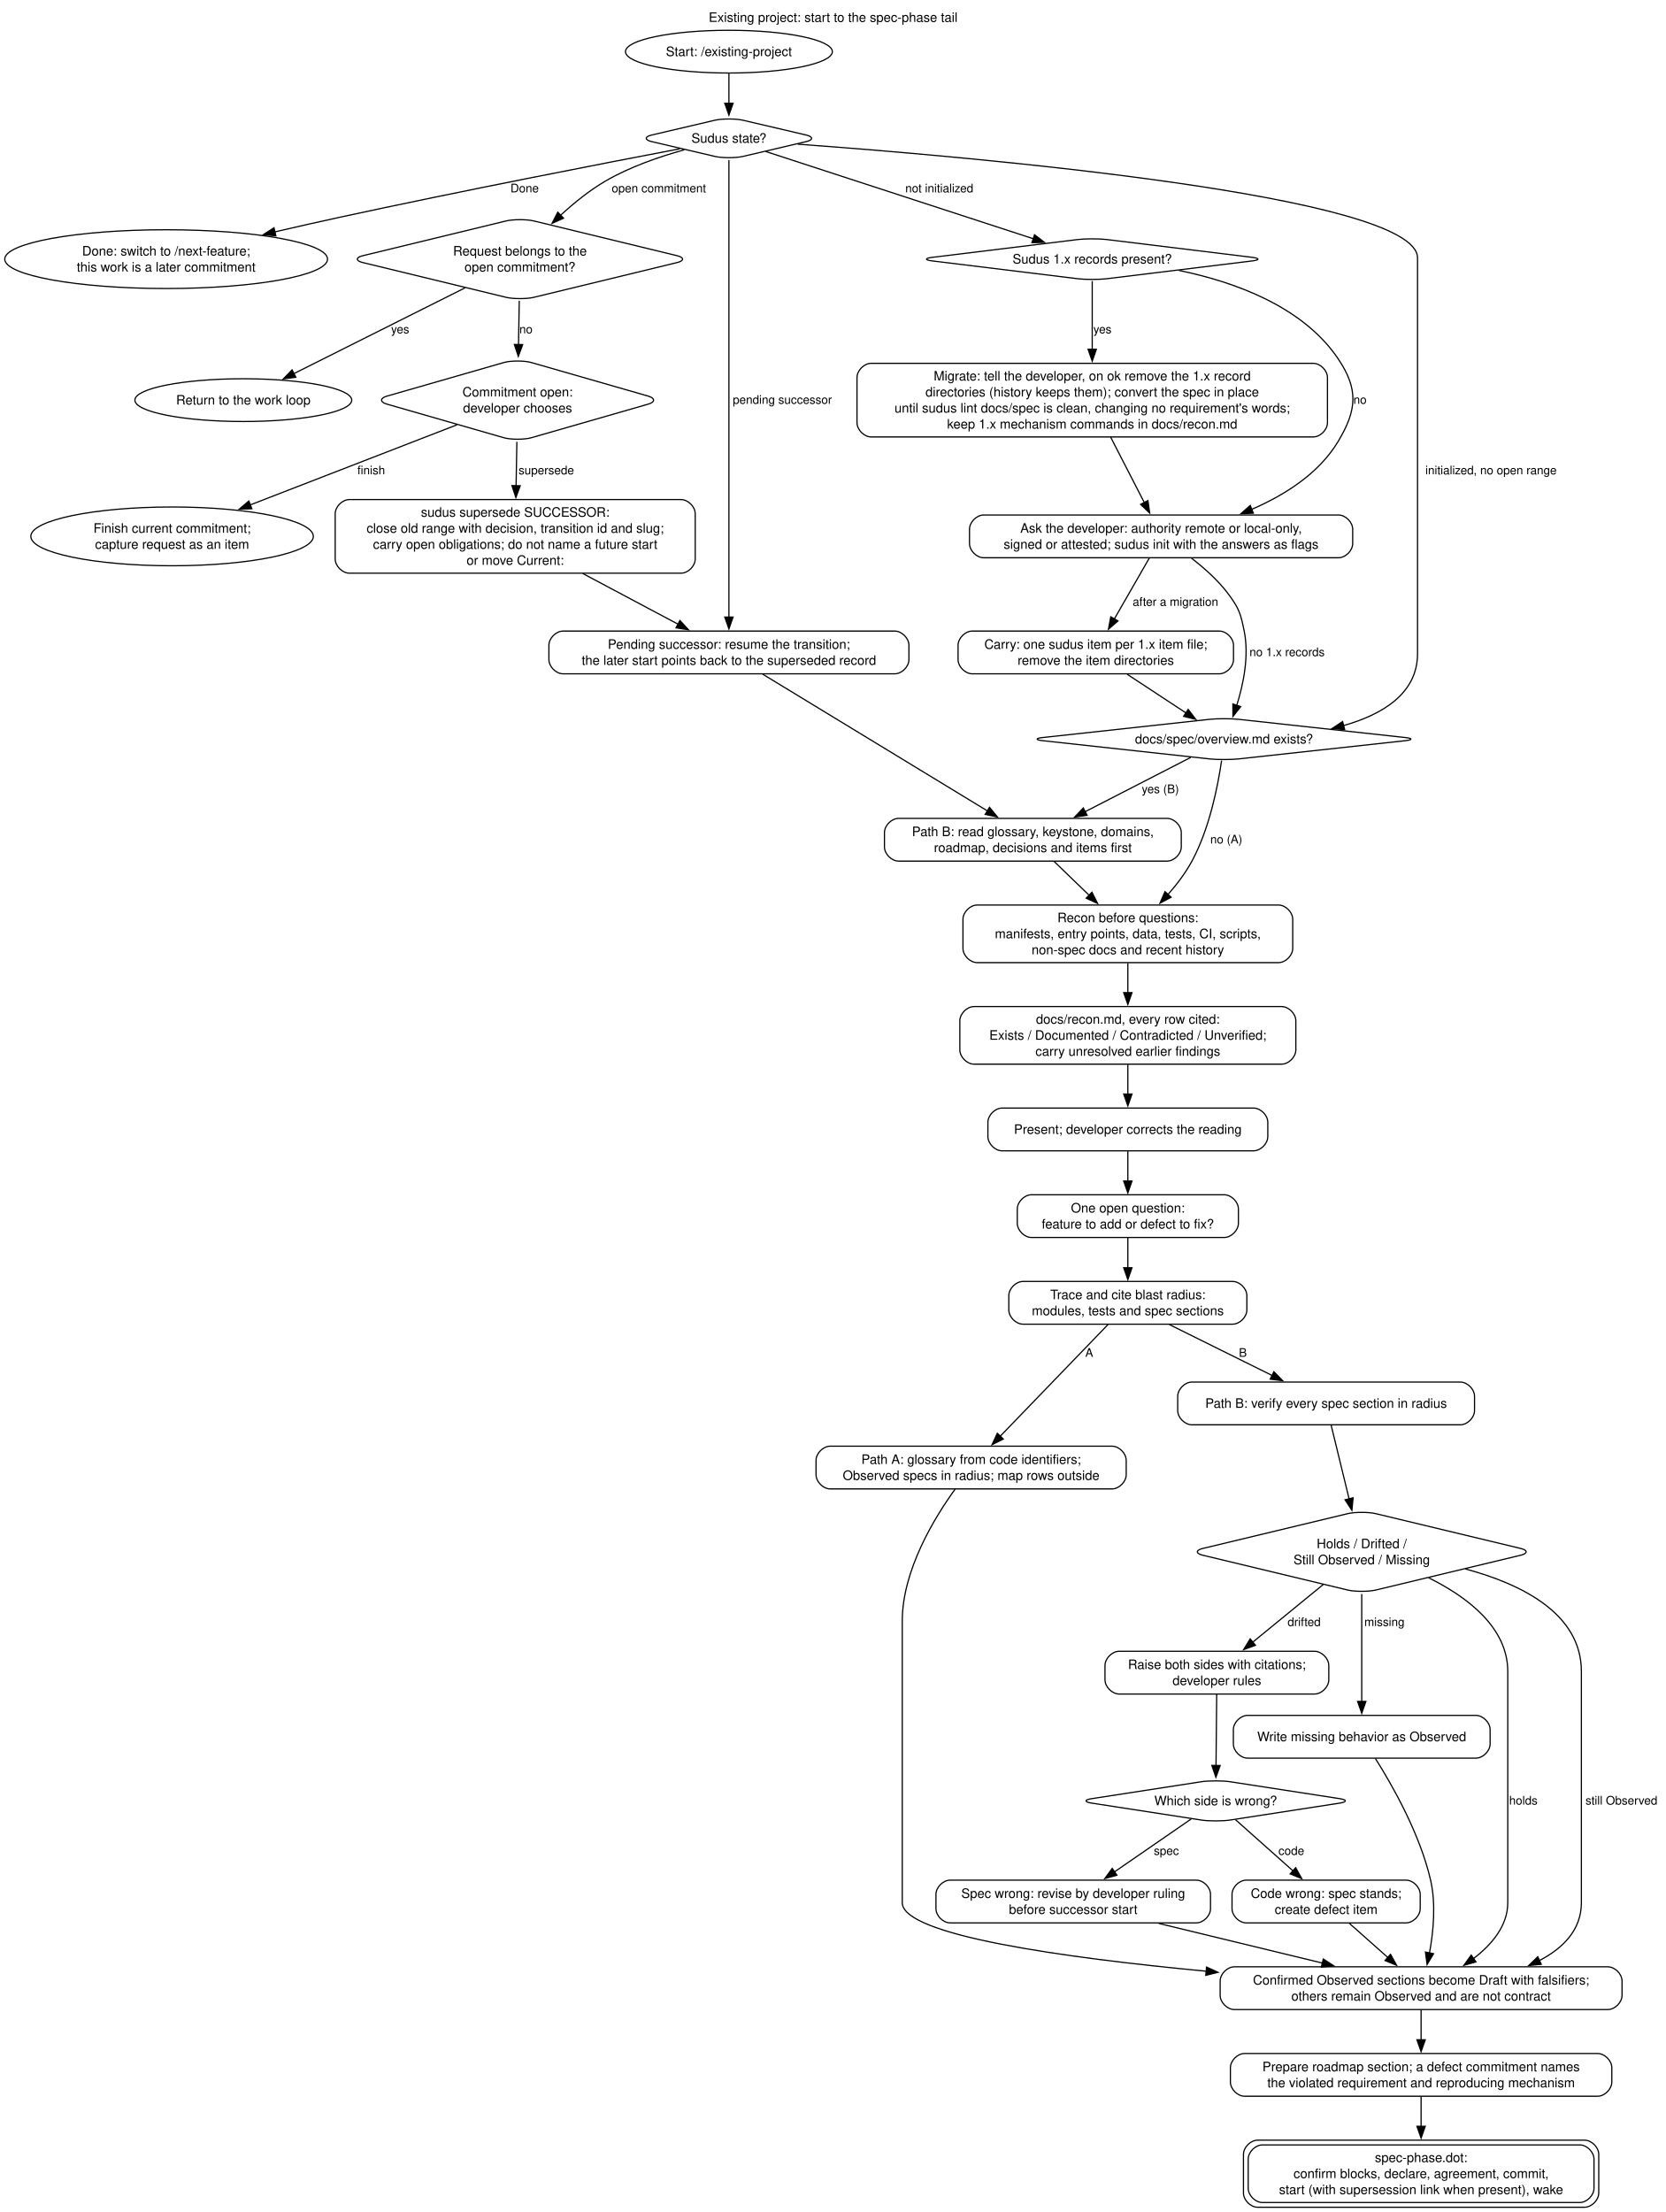
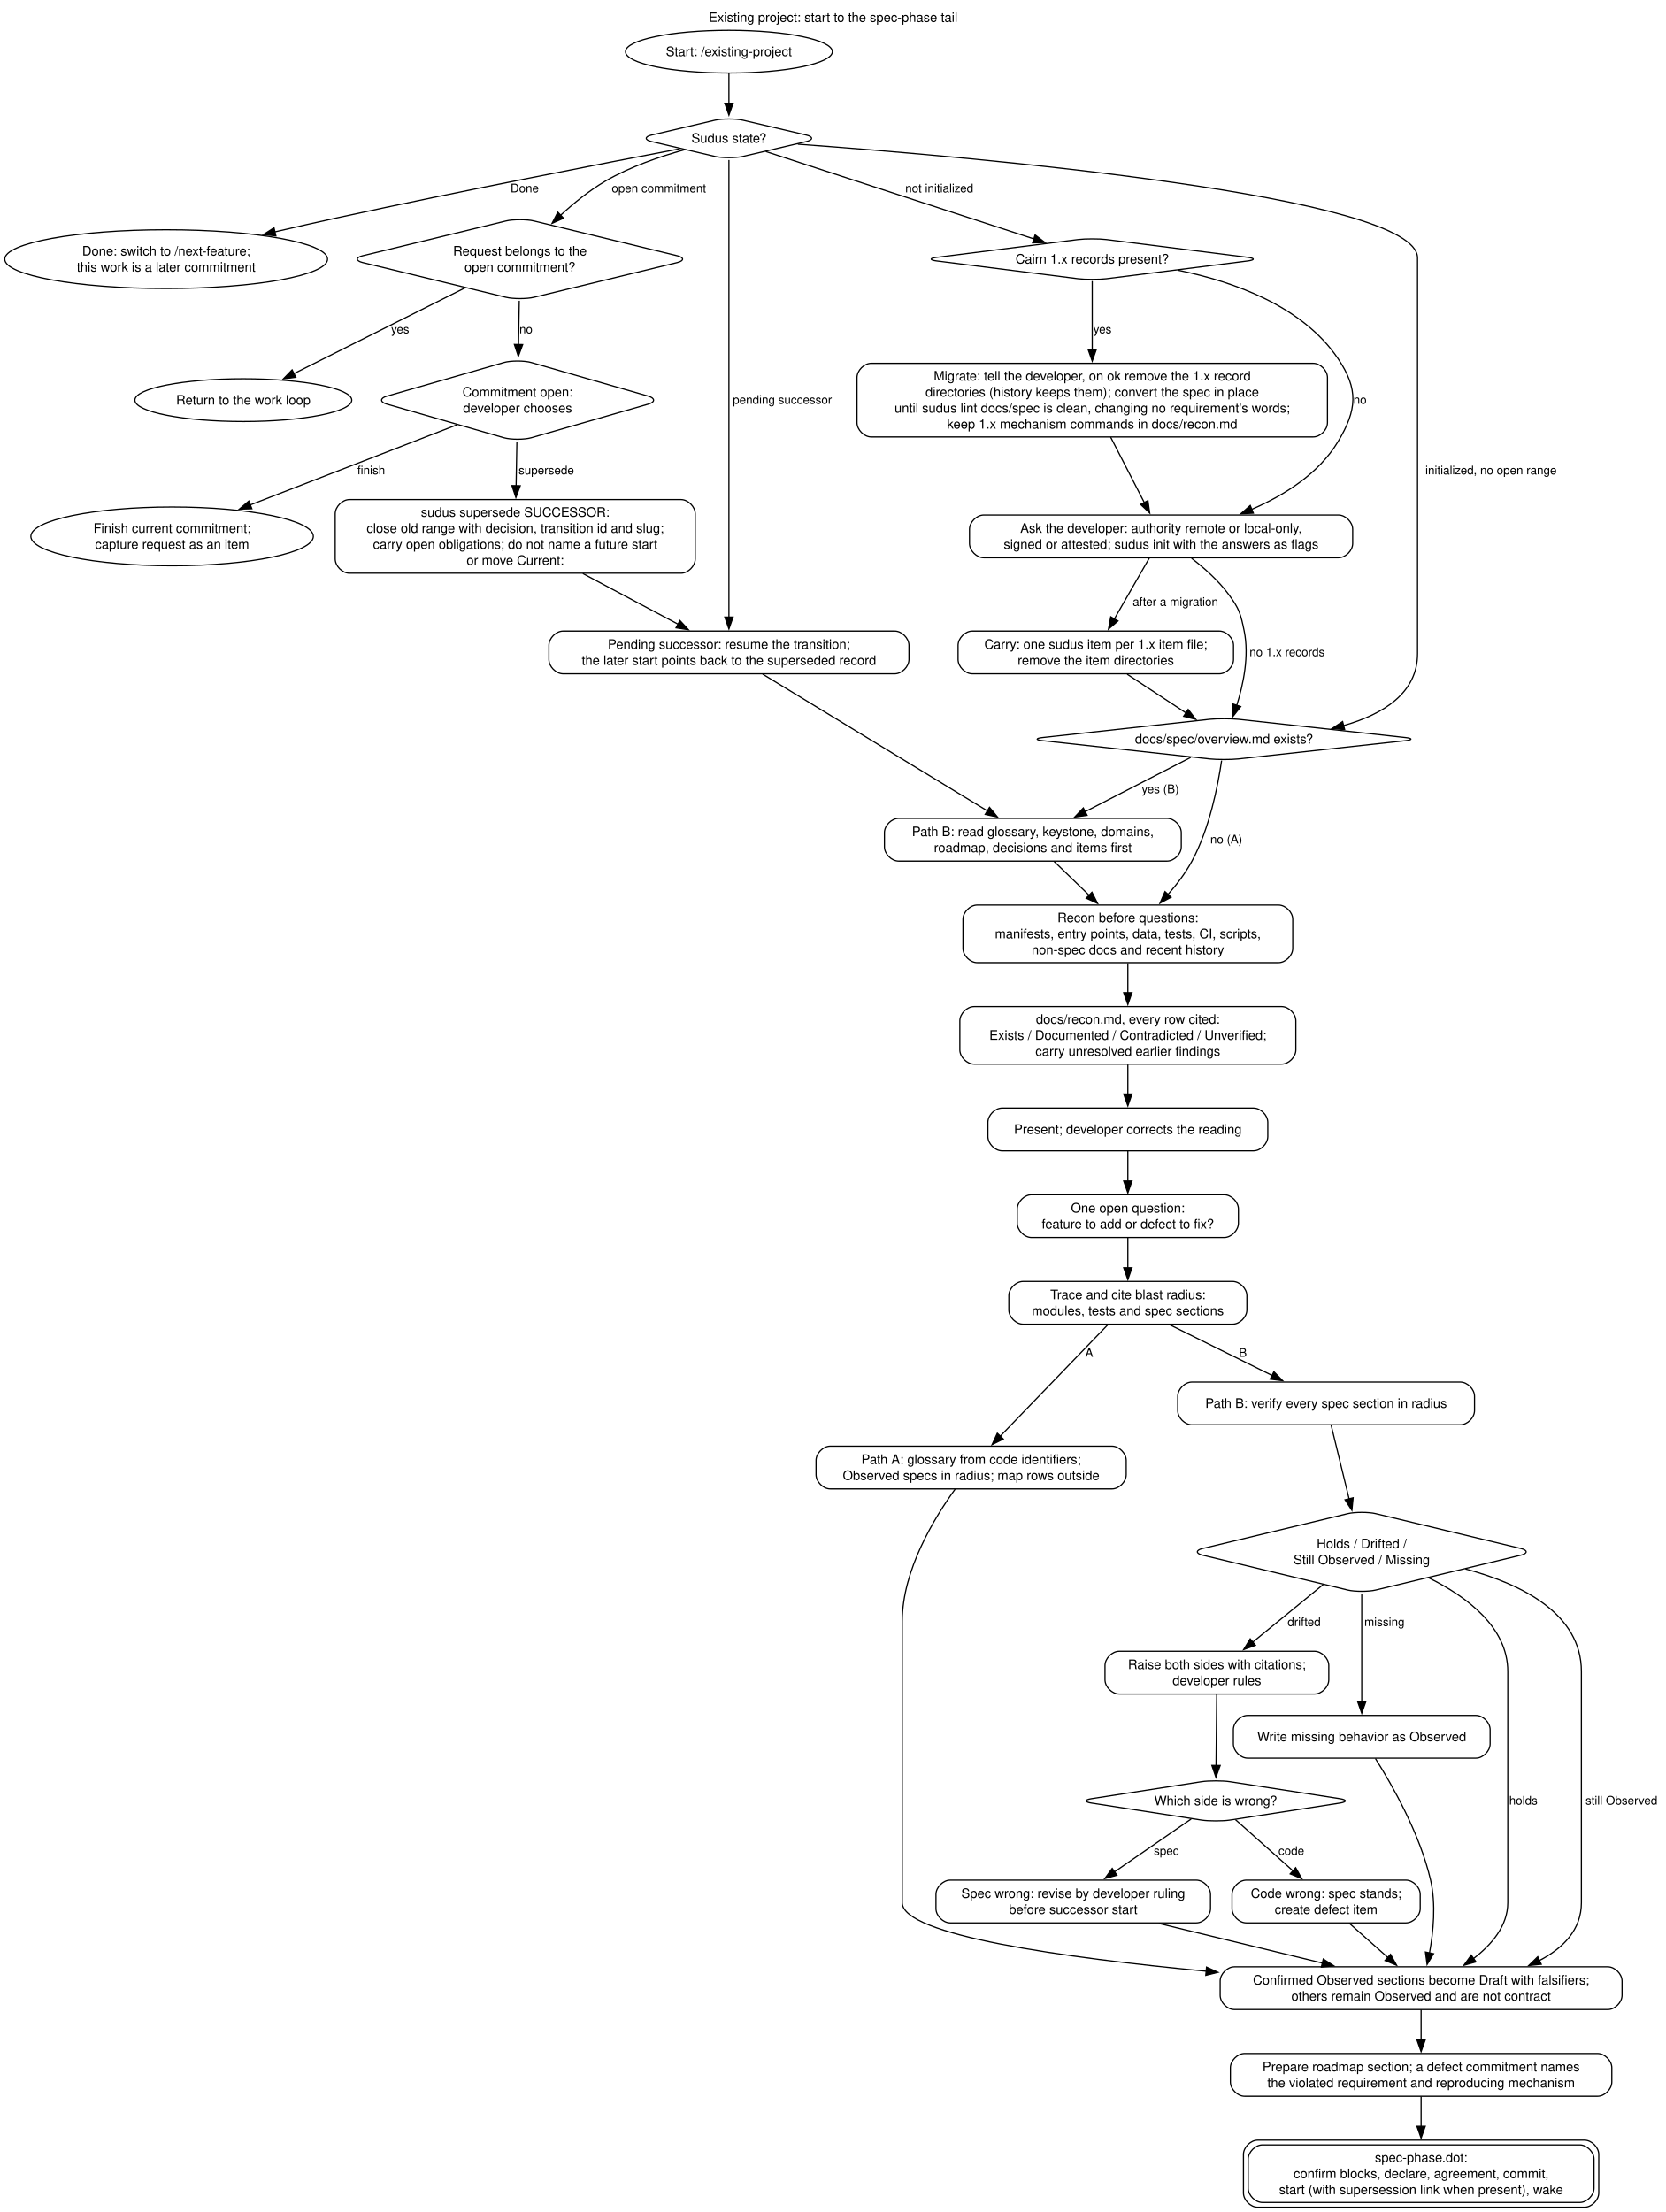
<svg xmlns="http://www.w3.org/2000/svg" width="1403pt" height="1863pt" viewBox="0.00 0.00 1403.00 1863.00">
  <g id="graph0" class="graph" transform="scale(1 1) rotate(0) translate(4 1859)">
    <polygon fill="white" stroke="none" points="-4,4 -4,-1859 1399.44,-1859 1399.44,4 -4,4" />
    <text xml:space="preserve" text-anchor="middle" x="697.72" y="-1840.55" font-family="Helvetica,sans-Serif" font-size="11.00">Existing project: start to the spec-phase tail</text>
    <g id="node1" class="node">
      <ellipse fill="none" stroke="black" cx="609.94" cy="-1815.5" rx="87.12" ry="18" />
      <text xml:space="preserve" text-anchor="middle" x="609.94" y="-1811.8" font-family="Helvetica,sans-Serif" font-size="11.00">Start: /existing-project</text>
    </g>
    <g id="node2" class="node">
      <path fill="none" stroke="black" d="M598.26,-1757.77C598.26,-1757.77 544.71,-1745.23 544.71,-1745.23 538.86,-1743.87 538.86,-1741.13 544.71,-1739.77 544.71,-1739.77 598.26,-1727.23 598.26,-1727.23 604.1,-1725.87 615.78,-1725.87 621.63,-1727.23 621.63,-1727.23 675.18,-1739.77 675.18,-1739.77 681.02,-1741.13 681.02,-1743.87 675.18,-1745.23 675.18,-1745.23 621.63,-1757.77 621.63,-1757.77 615.78,-1759.13 604.1,-1759.13 598.26,-1757.77" />
      <text xml:space="preserve" text-anchor="middle" x="609.94" y="-1738.8" font-family="Helvetica,sans-Serif" font-size="11.00">Sudus state?</text>
    </g>
    <g id="edge1" class="edge">
      <path fill="none" stroke="black" d="M609.94,-1797.31C609.94,-1789.73 609.94,-1780.6 609.94,-1772.04" />
      <polygon fill="black" stroke="black" points="613.44,-1772.04 609.94,-1762.04 606.44,-1772.04 613.44,-1772.04" />
    </g>
    <g id="node3" class="node">
      <ellipse fill="none" stroke="black" cx="135.94" cy="-1640.75" rx="135.94" ry="24.75" />
      <text xml:space="preserve" text-anchor="middle" x="135.94" y="-1643.8" font-family="Helvetica,sans-Serif" font-size="11.00">Done: switch to /next-feature;</text>
      <text xml:space="preserve" text-anchor="middle" x="135.94" y="-1630.3" font-family="Helvetica,sans-Serif" font-size="11.00">this work is a later commitment</text>
    </g>
    <g id="edge2" class="edge">
      <path fill="none" stroke="black" d="M568.56,-1733.69C506.11,-1721.79 384.11,-1698.15 280.94,-1675.75 263.66,-1672 245.25,-1667.82 227.57,-1663.72" />
      <polygon fill="black" stroke="black" points="228.37,-1660.31 217.84,-1661.45 226.78,-1667.13 228.37,-1660.31" />
      <text xml:space="preserve" text-anchor="middle" x="437.88" y="-1697" font-family="Helvetica,sans-Serif" font-size="10.00">Done</text>
    </g>
    <g id="node4" class="node">
      <path fill="none" stroke="black" d="M422.28,-1672.92C422.28,-1672.92 301.35,-1643.58 301.35,-1643.58 295.52,-1642.16 295.52,-1639.34 301.35,-1637.92 301.35,-1637.92 422.28,-1608.58 422.28,-1608.58 428.11,-1607.16 439.77,-1607.16 445.6,-1608.58 445.6,-1608.58 566.53,-1637.92 566.53,-1637.92 572.36,-1639.34 572.36,-1642.16 566.53,-1643.58 566.53,-1643.58 445.6,-1672.92 445.6,-1672.92 439.77,-1674.34 428.11,-1674.34 422.28,-1672.92" />
      <text xml:space="preserve" text-anchor="middle" x="433.94" y="-1643.8" font-family="Helvetica,sans-Serif" font-size="11.00">Request belongs to the</text>
      <text xml:space="preserve" text-anchor="middle" x="433.94" y="-1630.3" font-family="Helvetica,sans-Serif" font-size="11.00">open commitment?</text>
    </g>
    <g id="edge3" class="edge">
      <path fill="none" stroke="black" d="M572.27,-1732.82C551.78,-1727.13 526.51,-1718.51 505.94,-1706.5 492.52,-1698.66 479.41,-1688.04 468.12,-1677.67" />
      <polygon fill="black" stroke="black" points="470.64,-1675.23 460.98,-1670.88 465.82,-1680.31 470.64,-1675.23" />
      <text xml:space="preserve" text-anchor="middle" x="550.94" y="-1697" font-family="Helvetica,sans-Serif" font-size="10.00">open commitment</text>
    </g>
    <g id="node9" class="node">
      <path fill="none" stroke="black" d="M749.57,-1327.5C749.57,-1327.5 470.32,-1327.5 470.32,-1327.5 464.32,-1327.5 458.32,-1321.5 458.32,-1315.5 458.32,-1315.5 458.32,-1303.5 458.32,-1303.5 458.32,-1297.5 464.32,-1291.5 470.32,-1291.5 470.32,-1291.5 749.57,-1291.5 749.57,-1291.5 755.57,-1291.5 761.57,-1297.5 761.57,-1303.5 761.57,-1303.5 761.57,-1315.5 761.57,-1315.5 761.57,-1321.5 755.57,-1327.5 749.57,-1327.5" />
      <text xml:space="preserve" text-anchor="middle" x="609.94" y="-1312.55" font-family="Helvetica,sans-Serif" font-size="11.00">Pending successor: resume the transition;</text>
      <text xml:space="preserve" text-anchor="middle" x="609.94" y="-1299.05" font-family="Helvetica,sans-Serif" font-size="11.00">the later start points back to the superseded record</text>
    </g>
    <g id="edge4" class="edge">
      <path fill="none" stroke="black" d="M609.94,-1724.2C609.94,-1704.31 609.94,-1670.67 609.94,-1641.75 609.94,-1641.75 609.94,-1641.75 609.94,-1406.25 609.94,-1383.75 609.94,-1358.28 609.94,-1339.26" />
      <polygon fill="black" stroke="black" points="613.44,-1339.31 609.94,-1329.31 606.44,-1339.31 613.44,-1339.31" />
      <text xml:space="preserve" text-anchor="middle" x="654.94" y="-1518.88" font-family="Helvetica,sans-Serif" font-size="10.00">pending successor</text>
    </g>
    <g id="node10" class="node">
-       <path fill="none" stroke="black" d="M904.03,-1657.29C904.03,-1657.29 780.85,-1642.21 780.85,-1642.21 774.89,-1641.48 774.89,-1640.02 780.85,-1639.29 780.85,-1639.29 904.03,-1624.21 904.03,-1624.21 909.99,-1623.48 921.9,-1623.48 927.85,-1624.21 927.85,-1624.21 1051.04,-1639.29 1051.04,-1639.29 1056.99,-1640.02 1056.99,-1641.48 1051.04,-1642.21 1051.04,-1642.21 927.85,-1657.29 927.85,-1657.29 921.9,-1658.02 909.99,-1658.02 904.03,-1657.29" />
-       <text xml:space="preserve" text-anchor="middle" x="915.94" y="-1637.05" font-family="Helvetica,sans-Serif" font-size="11.00">Sudus 1.x records present?</text>
+       <path fill="none" stroke="black" d="M904.04,-1657.25C904.04,-1657.25 784.81,-1642.25 784.81,-1642.25 778.86,-1641.5 778.86,-1640 784.81,-1639.25 784.81,-1639.25 904.04,-1624.25 904.04,-1624.25 909.99,-1623.5 921.89,-1623.5 927.85,-1624.25 927.85,-1624.25 1047.07,-1639.25 1047.07,-1639.25 1053.03,-1640 1053.03,-1641.5 1047.07,-1642.25 1047.07,-1642.25 927.85,-1657.25 927.85,-1657.25 921.89,-1658 909.99,-1658 904.04,-1657.25" />
+       <text xml:space="preserve" text-anchor="middle" x="915.94" y="-1637.05" font-family="Helvetica,sans-Serif" font-size="11.00">Cairn 1.x records present?</text>
    </g>
    <g id="edge5" class="edge">
-       <path fill="none" stroke="black" d="M640.97,-1731.39C694.11,-1714.06 802.97,-1678.58 866.62,-1657.83" />
-       <polygon fill="black" stroke="black" points="867.33,-1661.28 875.75,-1654.85 865.16,-1654.62 867.33,-1661.28" />
+       <path fill="none" stroke="black" d="M640.97,-1731.39C694.25,-1714.02 803.56,-1678.38 867.14,-1657.66" />
+       <polygon fill="black" stroke="black" points="867.83,-1661.12 876.25,-1654.69 865.66,-1654.46 867.83,-1661.12" />
      <text xml:space="preserve" text-anchor="middle" x="787.14" y="-1697" font-family="Helvetica,sans-Serif" font-size="10.00">not initialized</text>
    </g>
    <g id="node14" class="node">
      <path fill="none" stroke="black" d="M1015.01,-1253.2C1015.01,-1253.2 874.01,-1237.8 874.01,-1237.8 868.05,-1237.15 868.05,-1235.85 874.01,-1235.2 874.01,-1235.2 1015.01,-1219.8 1015.01,-1219.8 1020.98,-1219.15 1032.91,-1219.15 1038.87,-1219.8 1038.87,-1219.8 1179.87,-1235.2 1179.87,-1235.2 1185.84,-1235.85 1185.84,-1237.15 1179.87,-1237.8 1179.87,-1237.8 1038.87,-1253.2 1038.87,-1253.2 1032.91,-1253.85 1020.98,-1253.85 1015.01,-1253.2" />
      <text xml:space="preserve" text-anchor="middle" x="1026.94" y="-1232.8" font-family="Helvetica,sans-Serif" font-size="11.00">docs/spec/overview.md exists?</text>
    </g>
    <g id="edge11" class="edge">
      <path fill="none" stroke="black" d="M667.94,-1737.57C814.83,-1726.86 1189.94,-1694.34 1189.94,-1641.75 1189.94,-1641.75 1189.94,-1641.75 1189.94,-1308.5 1189.94,-1275.22 1161.02,-1257.37 1127.55,-1247.87" />
      <polygon fill="black" stroke="black" points="1128.57,-1244.52 1118.01,-1245.44 1126.84,-1251.3 1128.57,-1244.52" />
      <text xml:space="preserve" text-anchor="middle" x="1251.82" y="-1459.5" font-family="Helvetica,sans-Serif" font-size="10.00">initialized, no open range</text>
    </g>
    <g id="node5" class="node">
      <ellipse fill="none" stroke="black" cx="200.94" cy="-1522" rx="91.33" ry="18" />
      <text xml:space="preserve" text-anchor="middle" x="200.94" y="-1518.3" font-family="Helvetica,sans-Serif" font-size="11.00">Return to the work loop</text>
    </g>
    <g id="edge12" class="edge">
      <path fill="none" stroke="black" d="M387.63,-1616.54C345.63,-1595.5 284.23,-1564.73 243.46,-1544.3" />
      <polygon fill="black" stroke="black" points="245.17,-1541.25 234.66,-1539.89 242.03,-1547.5 245.17,-1541.25" />
      <text xml:space="preserve" text-anchor="middle" x="333.05" y="-1578.25" font-family="Helvetica,sans-Serif" font-size="10.00">yes</text>
    </g>
    <g id="node6" class="node">
      <path fill="none" stroke="black" d="M420.41,-1553.68C420.41,-1553.68 321.72,-1525.32 321.72,-1525.32 315.96,-1523.66 315.96,-1520.34 321.72,-1518.68 321.72,-1518.68 420.41,-1490.32 420.41,-1490.32 426.17,-1488.66 437.71,-1488.66 443.47,-1490.32 443.47,-1490.32 542.16,-1518.68 542.16,-1518.68 547.92,-1520.34 547.92,-1523.66 542.16,-1525.32 542.16,-1525.32 443.47,-1553.68 443.47,-1553.68 437.71,-1555.34 426.17,-1555.34 420.41,-1553.68" />
      <text xml:space="preserve" text-anchor="middle" x="431.94" y="-1525.05" font-family="Helvetica,sans-Serif" font-size="11.00">Commitment open:</text>
      <text xml:space="preserve" text-anchor="middle" x="431.94" y="-1511.55" font-family="Helvetica,sans-Serif" font-size="11.00">developer chooses</text>
    </g>
    <g id="edge13" class="edge">
      <path fill="none" stroke="black" d="M433.36,-1605.67C433.16,-1594.14 432.94,-1581.07 432.73,-1568.79" />
      <polygon fill="black" stroke="black" points="436.23,-1568.78 432.56,-1558.84 429.23,-1568.9 436.23,-1568.78" />
      <text xml:space="preserve" text-anchor="middle" x="439" y="-1578.25" font-family="Helvetica,sans-Serif" font-size="10.00">no</text>
    </g>
    <g id="node7" class="node">
      <ellipse fill="none" stroke="black" cx="140.94" cy="-1407.25" rx="118.97" ry="24.75" />
      <text xml:space="preserve" text-anchor="middle" x="140.94" y="-1410.3" font-family="Helvetica,sans-Serif" font-size="11.00">Finish current commitment;</text>
      <text xml:space="preserve" text-anchor="middle" x="140.94" y="-1396.8" font-family="Helvetica,sans-Serif" font-size="11.00">capture request as an item</text>
    </g>
    <g id="edge14" class="edge">
      <path fill="none" stroke="black" d="M380.92,-1501.23C332.5,-1482.47 259.49,-1454.18 206.72,-1433.74" />
      <polygon fill="black" stroke="black" points="208.12,-1430.52 197.53,-1430.18 205.59,-1437.05 208.12,-1430.52" />
      <text xml:space="preserve" text-anchor="middle" x="308.67" y="-1459.5" font-family="Helvetica,sans-Serif" font-size="10.00">finish</text>
    </g>
    <g id="node8" class="node">
      <path fill="none" stroke="black" d="M569.57,-1438.25C569.57,-1438.25 290.32,-1438.25 290.32,-1438.25 284.32,-1438.25 278.32,-1432.25 278.32,-1426.25 278.32,-1426.25 278.32,-1388.25 278.32,-1388.25 278.32,-1382.25 284.32,-1376.25 290.32,-1376.25 290.32,-1376.25 569.57,-1376.25 569.57,-1376.25 575.57,-1376.25 581.57,-1382.25 581.57,-1388.25 581.57,-1388.25 581.57,-1426.25 581.57,-1426.25 581.57,-1432.25 575.57,-1438.25 569.57,-1438.25" />
      <text xml:space="preserve" text-anchor="middle" x="429.94" y="-1423.8" font-family="Helvetica,sans-Serif" font-size="11.00">sudus supersede SUCCESSOR:</text>
      <text xml:space="preserve" text-anchor="middle" x="429.94" y="-1410.3" font-family="Helvetica,sans-Serif" font-size="11.00">close old range with decision, transition id and slug;</text>
      <text xml:space="preserve" text-anchor="middle" x="429.94" y="-1396.8" font-family="Helvetica,sans-Serif" font-size="11.00">carry open obligations; do not name a future start</text>
      <text xml:space="preserve" text-anchor="middle" x="429.94" y="-1383.3" font-family="Helvetica,sans-Serif" font-size="11.00">or move Current:</text>
    </g>
    <g id="edge15" class="edge">
      <path fill="none" stroke="black" d="M431.34,-1486.87C431.13,-1475.18 430.89,-1461.97 430.68,-1449.76" />
      <polygon fill="black" stroke="black" points="434.18,-1449.89 430.5,-1439.96 427.18,-1450.02 434.18,-1449.89" />
      <text xml:space="preserve" text-anchor="middle" x="456.13" y="-1459.5" font-family="Helvetica,sans-Serif" font-size="10.00">supersede</text>
    </g>
    <g id="edge16" class="edge">
      <path fill="none" stroke="black" d="M486.89,-1375.95C512.94,-1362.1 543.27,-1345.96 567.31,-1333.18" />
      <polygon fill="black" stroke="black" points="568.67,-1336.42 575.85,-1328.63 565.38,-1330.24 568.67,-1336.42" />
    </g>
    <g id="node15" class="node">
      <path fill="none" stroke="black" d="M978.94,-1169.75C978.94,-1169.75 752.94,-1169.75 752.94,-1169.75 746.94,-1169.75 740.94,-1163.75 740.94,-1157.75 740.94,-1157.75 740.94,-1145.75 740.94,-1145.75 740.94,-1139.75 746.94,-1133.75 752.94,-1133.75 752.94,-1133.75 978.94,-1133.75 978.94,-1133.75 984.94,-1133.75 990.94,-1139.75 990.94,-1145.75 990.94,-1145.75 990.94,-1157.75 990.94,-1157.75 990.94,-1163.75 984.94,-1169.75 978.94,-1169.75" />
      <text xml:space="preserve" text-anchor="middle" x="865.94" y="-1154.8" font-family="Helvetica,sans-Serif" font-size="11.00">Path B: read glossary, keystone, domains,</text>
      <text xml:space="preserve" text-anchor="middle" x="865.94" y="-1141.3" font-family="Helvetica,sans-Serif" font-size="11.00">roadmap, decisions and items first</text>
    </g>
    <g id="edge17" class="edge">
      <path fill="none" stroke="black" d="M638.32,-1291.24C684.45,-1263.17 775.77,-1207.61 827.62,-1176.06" />
      <polygon fill="black" stroke="black" points="829.42,-1179.06 836.15,-1170.88 825.78,-1173.08 829.42,-1179.06" />
    </g>
    <g id="node11" class="node">
      <path fill="none" stroke="black" d="M1102.07,-1553C1102.07,-1553 729.82,-1553 729.82,-1553 723.82,-1553 717.82,-1547 717.82,-1541 717.82,-1541 717.82,-1503 717.82,-1503 717.82,-1497 723.82,-1491 729.82,-1491 729.82,-1491 1102.07,-1491 1102.07,-1491 1108.07,-1491 1114.07,-1497 1114.07,-1503 1114.07,-1503 1114.07,-1541 1114.07,-1541 1114.07,-1547 1108.07,-1553 1102.07,-1553" />
      <text xml:space="preserve" text-anchor="middle" x="915.94" y="-1538.55" font-family="Helvetica,sans-Serif" font-size="11.00">Migrate: tell the developer, on ok remove the 1.x record</text>
      <text xml:space="preserve" text-anchor="middle" x="915.94" y="-1525.05" font-family="Helvetica,sans-Serif" font-size="11.00">directories (history keeps them); convert the spec in place</text>
      <text xml:space="preserve" text-anchor="middle" x="915.94" y="-1511.55" font-family="Helvetica,sans-Serif" font-size="11.00">until sudus lint docs/spec is clean, changing no requirement's words;</text>
      <text xml:space="preserve" text-anchor="middle" x="915.94" y="-1498.05" font-family="Helvetica,sans-Serif" font-size="11.00">keep 1.x mechanism commands in docs/recon.md</text>
    </g>
    <g id="edge6" class="edge">
      <path fill="none" stroke="black" d="M915.94,-1622.27C915.94,-1607.06 915.94,-1584.41 915.94,-1564.59" />
      <polygon fill="black" stroke="black" points="919.44,-1564.83 915.94,-1554.83 912.44,-1564.83 919.44,-1564.83" />
      <text xml:space="preserve" text-anchor="middle" x="924.57" y="-1578.25" font-family="Helvetica,sans-Serif" font-size="10.00">yes</text>
    </g>
    <g id="node12" class="node">
      <path fill="none" stroke="black" d="M1123.32,-1425.25C1123.32,-1425.25 824.57,-1425.25 824.57,-1425.25 818.57,-1425.25 812.57,-1419.25 812.57,-1413.25 812.57,-1413.25 812.57,-1401.25 812.57,-1401.25 812.57,-1395.25 818.57,-1389.25 824.57,-1389.25 824.57,-1389.25 1123.32,-1389.25 1123.32,-1389.25 1129.32,-1389.25 1135.32,-1395.25 1135.32,-1401.25 1135.32,-1401.25 1135.32,-1413.25 1135.32,-1413.25 1135.32,-1419.25 1129.32,-1425.25 1123.32,-1425.25" />
      <text xml:space="preserve" text-anchor="middle" x="973.94" y="-1410.3" font-family="Helvetica,sans-Serif" font-size="11.00">Ask the developer: authority remote or local-only,</text>
      <text xml:space="preserve" text-anchor="middle" x="973.94" y="-1396.8" font-family="Helvetica,sans-Serif" font-size="11.00">signed or attested; sudus init with the answers as flags</text>
    </g>
    <g id="edge7" class="edge">
-       <path fill="none" stroke="black" d="M989.01,-1631.24C1035.81,-1621.59 1093.16,-1600.98 1122.94,-1557 1140.39,-1531.24 1139,-1513.65 1122.94,-1487 1106.81,-1460.22 1078.18,-1442.08 1050.31,-1430.03" />
+       <path fill="none" stroke="black" d="M988.25,-1631.4C1035.18,-1621.81 1092.99,-1601.22 1122.94,-1557 1140.39,-1531.24 1139,-1513.65 1122.94,-1487 1106.81,-1460.22 1078.18,-1442.08 1050.31,-1430.03" />
      <polygon fill="black" stroke="black" points="1051.67,-1426.8 1041.09,-1426.27 1049.03,-1433.29 1051.67,-1426.8" />
      <text xml:space="preserve" text-anchor="middle" x="1141.51" y="-1518.88" font-family="Helvetica,sans-Serif" font-size="10.00">no</text>
    </g>
    <g id="edge8" class="edge">
      <path fill="none" stroke="black" d="M931.48,-1490.79C940.29,-1473.66 951.23,-1452.4 959.8,-1435.75" />
      <polygon fill="black" stroke="black" points="962.88,-1437.4 964.35,-1426.9 956.66,-1434.2 962.88,-1437.4" />
    </g>
    <g id="node13" class="node">
      <path fill="none" stroke="black" d="M1022.94,-1327.5C1022.94,-1327.5 814.94,-1327.5 814.94,-1327.5 808.94,-1327.5 802.94,-1321.5 802.94,-1315.5 802.94,-1315.5 802.94,-1303.5 802.94,-1303.5 802.94,-1297.5 808.94,-1291.5 814.94,-1291.5 814.94,-1291.5 1022.94,-1291.5 1022.94,-1291.5 1028.94,-1291.5 1034.94,-1297.5 1034.94,-1303.5 1034.94,-1303.5 1034.94,-1315.5 1034.94,-1315.5 1034.94,-1321.5 1028.94,-1327.5 1022.94,-1327.5" />
      <text xml:space="preserve" text-anchor="middle" x="918.94" y="-1312.55" font-family="Helvetica,sans-Serif" font-size="11.00">Carry: one sudus item per 1.x item file;</text>
      <text xml:space="preserve" text-anchor="middle" x="918.94" y="-1299.05" font-family="Helvetica,sans-Serif" font-size="11.00">remove the item directories</text>
    </g>
    <g id="edge9" class="edge">
      <path fill="none" stroke="black" d="M964.11,-1389.13C955.87,-1374.79 943.96,-1354.06 934.44,-1337.48" />
      <polygon fill="black" stroke="black" points="937.64,-1336.03 929.63,-1329.11 931.57,-1339.52 937.64,-1336.03" />
      <text xml:space="preserve" text-anchor="middle" x="986.04" y="-1348.75" font-family="Helvetica,sans-Serif" font-size="10.00">after a migration</text>
    </g>
    <g id="edge18" class="edge">
      <path fill="none" stroke="black" d="M999.59,-1388.84C1010.36,-1380.56 1022.34,-1369.91 1030.94,-1358.25 1039.75,-1346.31 1040.99,-1342.04 1043.94,-1327.5 1048.19,-1306.53 1043.28,-1282.75 1037.66,-1264.9" />
      <polygon fill="black" stroke="black" points="1041.01,-1263.87 1034.45,-1255.55 1034.39,-1266.14 1041.01,-1263.87" />
      <text xml:space="preserve" text-anchor="middle" x="1080.05" y="-1306.38" font-family="Helvetica,sans-Serif" font-size="10.00">no 1.x records</text>
    </g>
    <g id="edge10" class="edge">
      <path fill="none" stroke="black" d="M945.36,-1291.13C960.36,-1281.27 979.24,-1268.86 995.05,-1258.46" />
      <polygon fill="black" stroke="black" points="996.75,-1261.54 1003.18,-1253.12 992.9,-1255.69 996.75,-1261.54" />
    </g>
    <g id="edge19" class="edge">
      <path fill="none" stroke="black" d="M998.9,-1221.09C974.34,-1208.47 938.26,-1189.92 909.88,-1175.33" />
      <polygon fill="black" stroke="black" points="911.64,-1172.3 901.15,-1170.85 908.44,-1178.53 911.64,-1172.3" />
      <text xml:space="preserve" text-anchor="middle" x="973.33" y="-1191" font-family="Helvetica,sans-Serif" font-size="10.00">yes (B)</text>
    </g>
    <g id="node16" class="node">
      <path fill="none" stroke="black" d="M1072.82,-1096.75C1072.82,-1096.75 819.07,-1096.75 819.07,-1096.75 813.07,-1096.75 807.07,-1090.75 807.07,-1084.75 807.07,-1084.75 807.07,-1060.25 807.07,-1060.25 807.07,-1054.25 813.07,-1048.25 819.07,-1048.25 819.07,-1048.25 1072.82,-1048.25 1072.82,-1048.25 1078.82,-1048.25 1084.82,-1054.25 1084.82,-1060.25 1084.82,-1060.25 1084.82,-1084.75 1084.82,-1084.75 1084.82,-1090.75 1078.82,-1096.75 1072.82,-1096.75" />
      <text xml:space="preserve" text-anchor="middle" x="945.94" y="-1082.3" font-family="Helvetica,sans-Serif" font-size="11.00">Recon before questions:</text>
      <text xml:space="preserve" text-anchor="middle" x="945.94" y="-1068.8" font-family="Helvetica,sans-Serif" font-size="11.00">manifests, entry points, data, tests, CI, scripts,</text>
      <text xml:space="preserve" text-anchor="middle" x="945.94" y="-1055.3" font-family="Helvetica,sans-Serif" font-size="11.00">non-spec docs and recent history</text>
    </g>
    <g id="edge20" class="edge">
      <path fill="none" stroke="black" d="M1024.9,-1218.39C1021.85,-1197.41 1014.79,-1161.25 999.94,-1133.75 994.54,-1123.74 987.15,-1114.03 979.57,-1105.44" />
      <polygon fill="black" stroke="black" points="982.38,-1103.32 973.02,-1098.35 977.24,-1108.07 982.38,-1103.32" />
      <text xml:space="preserve" text-anchor="middle" x="1028.87" y="-1148.62" font-family="Helvetica,sans-Serif" font-size="10.00">no (A)</text>
    </g>
    <g id="edge21" class="edge">
      <path fill="none" stroke="black" d="M883.7,-1133.61C892.49,-1125.12 903.38,-1114.6 913.58,-1104.75" />
      <polygon fill="black" stroke="black" points="915.71,-1107.56 920.47,-1098.09 910.85,-1102.52 915.71,-1107.56" />
    </g>
    <g id="node17" class="node">
      <path fill="none" stroke="black" d="M1075.44,-1011.25C1075.44,-1011.25 816.44,-1011.25 816.44,-1011.25 810.44,-1011.25 804.44,-1005.25 804.44,-999.25 804.44,-999.25 804.44,-974.75 804.44,-974.75 804.44,-968.75 810.44,-962.75 816.44,-962.75 816.44,-962.75 1075.44,-962.75 1075.44,-962.75 1081.44,-962.75 1087.44,-968.75 1087.44,-974.75 1087.44,-974.75 1087.44,-999.25 1087.44,-999.25 1087.44,-1005.25 1081.44,-1011.25 1075.44,-1011.25" />
      <text xml:space="preserve" text-anchor="middle" x="945.94" y="-996.8" font-family="Helvetica,sans-Serif" font-size="11.00">docs/recon.md, every row cited:</text>
      <text xml:space="preserve" text-anchor="middle" x="945.94" y="-983.3" font-family="Helvetica,sans-Serif" font-size="11.00">Exists / Documented / Contradicted / Unverified;</text>
      <text xml:space="preserve" text-anchor="middle" x="945.94" y="-969.8" font-family="Helvetica,sans-Serif" font-size="11.00">carry unresolved earlier findings</text>
    </g>
    <g id="edge22" class="edge">
      <path fill="none" stroke="black" d="M945.94,-1047.8C945.94,-1040.06 945.94,-1031.3 945.94,-1022.92" />
      <polygon fill="black" stroke="black" points="949.44,-1022.99 945.94,-1012.99 942.44,-1022.99 949.44,-1022.99" />
    </g>
    <g id="node18" class="node">
      <path fill="none" stroke="black" d="M1051.82,-925.75C1051.82,-925.75 840.07,-925.75 840.07,-925.75 834.07,-925.75 828.07,-919.75 828.07,-913.75 828.07,-913.75 828.07,-901.75 828.07,-901.75 828.07,-895.75 834.07,-889.75 840.07,-889.75 840.07,-889.75 1051.82,-889.75 1051.82,-889.75 1057.82,-889.75 1063.82,-895.75 1063.82,-901.75 1063.82,-901.75 1063.82,-913.75 1063.82,-913.75 1063.82,-919.75 1057.82,-925.75 1051.82,-925.75" />
      <text xml:space="preserve" text-anchor="middle" x="945.94" y="-904.05" font-family="Helvetica,sans-Serif" font-size="11.00">Present; developer corrects the reading</text>
    </g>
    <g id="edge23" class="edge">
      <path fill="none" stroke="black" d="M945.94,-962.4C945.94,-954.53 945.94,-945.68 945.94,-937.46" />
      <polygon fill="black" stroke="black" points="949.44,-937.59 945.94,-927.59 942.44,-937.59 949.44,-937.59" />
    </g>
    <g id="node19" class="node">
      <path fill="none" stroke="black" d="M1027.07,-852.75C1027.07,-852.75 864.82,-852.75 864.82,-852.75 858.82,-852.75 852.82,-846.75 852.82,-840.75 852.82,-840.75 852.82,-828.75 852.82,-828.75 852.82,-822.75 858.82,-816.75 864.82,-816.75 864.82,-816.75 1027.07,-816.75 1027.07,-816.75 1033.07,-816.75 1039.07,-822.75 1039.07,-828.75 1039.07,-828.75 1039.07,-840.75 1039.07,-840.75 1039.07,-846.75 1033.07,-852.75 1027.07,-852.75" />
      <text xml:space="preserve" text-anchor="middle" x="945.94" y="-837.8" font-family="Helvetica,sans-Serif" font-size="11.00">One open question:</text>
      <text xml:space="preserve" text-anchor="middle" x="945.94" y="-824.3" font-family="Helvetica,sans-Serif" font-size="11.00">feature to add or defect to fix?</text>
    </g>
    <g id="edge24" class="edge">
      <path fill="none" stroke="black" d="M945.94,-889.56C945.94,-881.98 945.94,-872.85 945.94,-864.29" />
      <polygon fill="black" stroke="black" points="949.44,-864.29 945.94,-854.29 942.44,-864.29 949.44,-864.29" />
    </g>
    <g id="node20" class="node">
      <path fill="none" stroke="black" d="M1034.19,-779.75C1034.19,-779.75 857.69,-779.75 857.69,-779.75 851.69,-779.75 845.69,-773.75 845.69,-767.75 845.69,-767.75 845.69,-755.75 845.69,-755.75 845.69,-749.75 851.69,-743.75 857.69,-743.75 857.69,-743.75 1034.19,-743.75 1034.19,-743.75 1040.19,-743.75 1046.19,-749.75 1046.19,-755.75 1046.19,-755.75 1046.19,-767.75 1046.19,-767.75 1046.19,-773.75 1040.19,-779.75 1034.19,-779.75" />
      <text xml:space="preserve" text-anchor="middle" x="945.94" y="-764.8" font-family="Helvetica,sans-Serif" font-size="11.00">Trace and cite blast radius:</text>
      <text xml:space="preserve" text-anchor="middle" x="945.94" y="-751.3" font-family="Helvetica,sans-Serif" font-size="11.00">modules, tests and spec sections</text>
    </g>
    <g id="edge25" class="edge">
      <path fill="none" stroke="black" d="M945.94,-816.56C945.94,-808.98 945.94,-799.85 945.94,-791.29" />
      <polygon fill="black" stroke="black" points="949.44,-791.29 945.94,-781.29 942.44,-791.29 949.44,-791.29" />
    </g>
    <g id="node21" class="node">
      <path fill="none" stroke="black" d="M932.57,-641C932.57,-641 695.32,-641 695.32,-641 689.32,-641 683.32,-635 683.32,-629 683.32,-629 683.32,-617 683.32,-617 683.32,-611 689.32,-605 695.32,-605 695.32,-605 932.57,-605 932.57,-605 938.57,-605 944.57,-611 944.57,-617 944.57,-617 944.57,-629 944.57,-629 944.57,-635 938.57,-641 932.57,-641" />
      <text xml:space="preserve" text-anchor="middle" x="813.94" y="-626.05" font-family="Helvetica,sans-Serif" font-size="11.00">Path A: glossary from code identifiers;</text>
      <text xml:space="preserve" text-anchor="middle" x="813.94" y="-612.55" font-family="Helvetica,sans-Serif" font-size="11.00">Observed specs in radius; map rows outside</text>
    </g>
    <g id="edge26" class="edge">
      <path fill="none" stroke="black" d="M929.22,-743.43C906.21,-719.59 864.63,-676.52 838.2,-649.13" />
      <polygon fill="black" stroke="black" points="841.04,-647.03 831.57,-642.27 836,-651.89 841.04,-647.03" />
      <text xml:space="preserve" text-anchor="middle" x="913.41" y="-716.25" font-family="Helvetica,sans-Serif" font-size="10.00">A</text>
    </g>
    <g id="node22" class="node">
      <path fill="none" stroke="black" d="M1225.94,-695C1225.94,-695 999.94,-695 999.94,-695 993.94,-695 987.94,-689 987.94,-683 987.94,-683 987.94,-671 987.94,-671 987.94,-665 993.94,-659 999.94,-659 999.94,-659 1225.94,-659 1225.94,-659 1231.94,-659 1237.94,-665 1237.94,-671 1237.94,-671 1237.94,-683 1237.94,-683 1237.94,-689 1231.94,-695 1225.94,-695" />
      <text xml:space="preserve" text-anchor="middle" x="1112.94" y="-673.3" font-family="Helvetica,sans-Serif" font-size="11.00">Path B: verify every spec section in radius</text>
    </g>
    <g id="edge27" class="edge">
      <path fill="none" stroke="black" d="M980.95,-743.4C1006.14,-730.92 1040.34,-713.98 1067.61,-700.46" />
      <polygon fill="black" stroke="black" points="1068.93,-703.71 1076.34,-696.14 1065.82,-697.44 1068.93,-703.71" />
      <text xml:space="preserve" text-anchor="middle" x="1042.81" y="-716.25" font-family="Helvetica,sans-Serif" font-size="10.00">B</text>
    </g>
    <g id="node29" class="node">
      <path fill="none" stroke="black" d="M1350.19,-202.5C1350.19,-202.5 1035.69,-202.5 1035.69,-202.5 1029.69,-202.5 1023.69,-196.5 1023.69,-190.5 1023.69,-190.5 1023.69,-178.5 1023.69,-178.5 1023.69,-172.5 1029.69,-166.5 1035.69,-166.5 1035.69,-166.5 1350.19,-166.5 1350.19,-166.5 1356.19,-166.5 1362.19,-172.5 1362.19,-178.5 1362.19,-178.5 1362.19,-190.5 1362.19,-190.5 1362.19,-196.5 1356.19,-202.5 1350.19,-202.5" />
      <text xml:space="preserve" text-anchor="middle" x="1192.94" y="-187.55" font-family="Helvetica,sans-Serif" font-size="11.00">Confirmed Observed sections become Draft with falsifiers;</text>
      <text xml:space="preserve" text-anchor="middle" x="1192.94" y="-174.05" font-family="Helvetica,sans-Serif" font-size="11.00">others remain Observed and are not contract</text>
    </g>
    <g id="edge39" class="edge">
      <path fill="none" stroke="black" d="M800.49,-604.84C783.36,-581.2 755.94,-536.67 755.94,-493.62 755.94,-493.62 755.94,-493.62 755.94,-256.5 755.94,-229.06 891.9,-210.14 1012.15,-198.78" />
      <polygon fill="black" stroke="black" points="1012.22,-202.28 1021.85,-197.87 1011.57,-195.31 1012.22,-202.28" />
    </g>
    <g id="node23" class="node">
      <path fill="none" stroke="black" d="M1131.27,-584.2C1131.27,-584.2 1008.86,-554.8 1008.86,-554.8 1003.03,-553.4 1003.03,-550.6 1008.86,-549.2 1008.86,-549.2 1131.27,-519.8 1131.27,-519.8 1137.11,-518.4 1148.78,-518.4 1154.61,-519.8 1154.61,-519.8 1277.02,-549.2 1277.02,-549.2 1282.86,-550.6 1282.86,-553.4 1277.02,-554.8 1277.02,-554.8 1154.61,-584.2 1154.61,-584.2 1148.78,-585.6 1137.11,-585.6 1131.27,-584.2" />
      <text xml:space="preserve" text-anchor="middle" x="1142.94" y="-555.05" font-family="Helvetica,sans-Serif" font-size="11.00">Holds / Drifted /</text>
      <text xml:space="preserve" text-anchor="middle" x="1142.94" y="-541.55" font-family="Helvetica,sans-Serif" font-size="11.00">Still Observed / Missing</text>
    </g>
    <g id="edge28" class="edge">
      <path fill="none" stroke="black" d="M1117.18,-658.64C1121.09,-642.58 1127.08,-618.05 1132.29,-596.66" />
      <polygon fill="black" stroke="black" points="1135.68,-597.52 1134.65,-586.98 1128.88,-595.86 1135.68,-597.52" />
    </g>
    <g id="node24" class="node">
      <path fill="none" stroke="black" d="M1103.19,-468.25C1103.19,-468.25 938.69,-468.25 938.69,-468.25 932.69,-468.25 926.69,-462.25 926.69,-456.25 926.69,-456.25 926.69,-444.25 926.69,-444.25 926.69,-438.25 932.69,-432.25 938.69,-432.25 938.69,-432.25 1103.19,-432.25 1103.19,-432.25 1109.19,-432.25 1115.19,-438.25 1115.19,-444.25 1115.19,-444.25 1115.19,-456.25 1115.19,-456.25 1115.19,-462.25 1109.19,-468.25 1103.19,-468.25" />
      <text xml:space="preserve" text-anchor="middle" x="1020.94" y="-453.3" font-family="Helvetica,sans-Serif" font-size="11.00">Raise both sides with citations;</text>
      <text xml:space="preserve" text-anchor="middle" x="1020.94" y="-439.8" font-family="Helvetica,sans-Serif" font-size="11.00">developer rules</text>
    </g>
    <g id="edge30" class="edge">
      <path fill="none" stroke="black" d="M1110.57,-524.53C1092,-509.35 1068.87,-490.43 1050.75,-475.62" />
      <polygon fill="black" stroke="black" points="1053.43,-473.29 1043.47,-469.67 1049,-478.71 1053.43,-473.29" />
      <text xml:space="preserve" text-anchor="middle" x="1094.41" y="-489.5" font-family="Helvetica,sans-Serif" font-size="10.00">drifted</text>
    </g>
    <g id="node28" class="node">
      <path fill="none" stroke="black" d="M1239.07,-414.25C1239.07,-414.25 1046.82,-414.25 1046.82,-414.25 1040.82,-414.25 1034.82,-408.25 1034.82,-402.25 1034.82,-402.25 1034.82,-390.25 1034.82,-390.25 1034.82,-384.25 1040.82,-378.25 1046.82,-378.25 1046.82,-378.25 1239.07,-378.25 1239.07,-378.25 1245.07,-378.25 1251.07,-384.25 1251.07,-390.25 1251.07,-390.25 1251.07,-402.25 1251.07,-402.25 1251.07,-408.25 1245.07,-414.25 1239.07,-414.25" />
      <text xml:space="preserve" text-anchor="middle" x="1142.94" y="-392.55" font-family="Helvetica,sans-Serif" font-size="11.00">Write missing behavior as Observed</text>
    </g>
    <g id="edge32" class="edge">
      <path fill="none" stroke="black" d="M1142.94,-516.5C1142.94,-489.13 1142.94,-451.36 1142.94,-425.71" />
      <polygon fill="black" stroke="black" points="1146.44,-426.04 1142.94,-416.04 1139.44,-426.04 1146.44,-426.04" />
      <text xml:space="preserve" text-anchor="middle" x="1162.07" y="-489.5" font-family="Helvetica,sans-Serif" font-size="10.00">missing</text>
    </g>
    <g id="edge29" class="edge">
      <path fill="none" stroke="black" d="M1199.4,-530.09C1231.74,-514.08 1265.94,-488.37 1265.94,-451.25 1265.94,-451.25 1265.94,-451.25 1265.94,-256.5 1265.94,-236.99 1252.38,-221.11 1236.95,-209.35" />
      <polygon fill="black" stroke="black" points="1239.17,-206.64 1228.97,-203.78 1235.16,-212.38 1239.17,-206.64" />
      <text xml:space="preserve" text-anchor="middle" x="1279.07" y="-339.12" font-family="Helvetica,sans-Serif" font-size="10.00">holds</text>
    </g>
    <g id="edge31" class="edge">
      <path fill="none" stroke="black" d="M1230.29,-537.58C1278.19,-524.71 1327.94,-499.69 1327.94,-451.25 1327.94,-451.25 1327.94,-451.25 1327.94,-256.5 1327.94,-233.74 1312.73,-218.26 1292.52,-207.74" />
      <polygon fill="black" stroke="black" points="1294.15,-204.64 1283.61,-203.6 1291.2,-210.99 1294.15,-204.64" />
      <text xml:space="preserve" text-anchor="middle" x="1361.69" y="-339.12" font-family="Helvetica,sans-Serif" font-size="10.00">still Observed</text>
    </g>
    <g id="node25" class="node">
      <path fill="none" stroke="black" d="M1008.08,-358.42C1008.08,-358.42 915.21,-344.08 915.21,-344.08 909.28,-343.17 909.28,-341.33 915.21,-340.42 915.21,-340.42 1008.08,-326.08 1008.08,-326.08 1014.01,-325.17 1025.87,-325.17 1031.8,-326.08 1031.8,-326.08 1124.67,-340.42 1124.67,-340.42 1130.6,-341.33 1130.6,-343.17 1124.67,-344.08 1124.67,-344.08 1031.8,-358.42 1031.8,-358.42 1025.87,-359.33 1014.01,-359.33 1008.08,-358.42" />
      <text xml:space="preserve" text-anchor="middle" x="1019.94" y="-338.55" font-family="Helvetica,sans-Serif" font-size="11.00">Which side is wrong?</text>
    </g>
    <g id="edge33" class="edge">
      <path fill="none" stroke="black" d="M1020.78,-432.22C1020.63,-416.01 1020.39,-391.31 1020.21,-372.04" />
      <polygon fill="black" stroke="black" points="1023.71,-372.07 1020.12,-362.1 1016.71,-372.14 1023.71,-372.07" />
    </g>
    <g id="node26" class="node">
      <path fill="none" stroke="black" d="M1003.57,-275.5C1003.57,-275.5 796.32,-275.5 796.32,-275.5 790.32,-275.5 784.32,-269.5 784.32,-263.5 784.32,-263.5 784.32,-251.5 784.32,-251.5 784.32,-245.5 790.32,-239.5 796.32,-239.5 796.32,-239.5 1003.57,-239.5 1003.57,-239.5 1009.57,-239.5 1015.57,-245.5 1015.57,-251.5 1015.57,-251.5 1015.57,-263.5 1015.57,-263.5 1015.57,-269.5 1009.57,-275.5 1003.57,-275.5" />
      <text xml:space="preserve" text-anchor="middle" x="899.94" y="-260.55" font-family="Helvetica,sans-Serif" font-size="11.00">Spec wrong: revise by developer ruling</text>
      <text xml:space="preserve" text-anchor="middle" x="899.94" y="-247.05" font-family="Helvetica,sans-Serif" font-size="11.00">before successor start</text>
    </g>
    <g id="edge34" class="edge">
      <path fill="none" stroke="black" d="M999.31,-327.02C981.53,-314.76 955.49,-296.8 934.52,-282.35" />
      <polygon fill="black" stroke="black" points="936.76,-279.64 926.54,-276.84 932.79,-285.4 936.76,-279.64" />
      <text xml:space="preserve" text-anchor="middle" x="978.38" y="-296.75" font-family="Helvetica,sans-Serif" font-size="10.00">spec</text>
    </g>
    <g id="node27" class="node">
      <path fill="none" stroke="black" d="M1180.19,-275.5C1180.19,-275.5 1045.69,-275.5 1045.69,-275.5 1039.69,-275.5 1033.69,-269.5 1033.69,-263.5 1033.69,-263.5 1033.69,-251.5 1033.69,-251.5 1033.69,-245.5 1039.69,-239.5 1045.69,-239.5 1045.69,-239.5 1180.19,-239.5 1180.19,-239.5 1186.19,-239.5 1192.19,-245.5 1192.19,-251.5 1192.19,-251.5 1192.19,-263.5 1192.19,-263.5 1192.19,-269.5 1186.19,-275.5 1180.19,-275.5" />
      <text xml:space="preserve" text-anchor="middle" x="1112.94" y="-260.55" font-family="Helvetica,sans-Serif" font-size="11.00">Code wrong: spec stands;</text>
      <text xml:space="preserve" text-anchor="middle" x="1112.94" y="-247.05" font-family="Helvetica,sans-Serif" font-size="11.00">create defect item</text>
    </g>
    <g id="edge35" class="edge">
      <path fill="none" stroke="black" d="M1036.57,-326.46C1050.06,-314.45 1069.36,-297.28 1085.19,-283.19" />
      <polygon fill="black" stroke="black" points="1087.29,-286.01 1092.43,-276.75 1082.64,-280.78 1087.29,-286.01" />
      <text xml:space="preserve" text-anchor="middle" x="1083.63" y="-296.75" font-family="Helvetica,sans-Serif" font-size="10.00">code</text>
    </g>
    <g id="edge36" class="edge">
      <path fill="none" stroke="black" d="M971.99,-239.04C1013.69,-228.94 1066.34,-216.18 1109.79,-205.65" />
      <polygon fill="black" stroke="black" points="1110.55,-209.07 1119.44,-203.31 1108.9,-202.26 1110.55,-209.07" />
    </g>
    <g id="edge37" class="edge">
      <path fill="none" stroke="black" d="M1132.31,-239.31C1142.16,-230.57 1154.31,-219.78 1165.14,-210.17" />
      <polygon fill="black" stroke="black" points="1167.19,-213.04 1172.34,-203.78 1162.54,-207.8 1167.19,-213.04" />
    </g>
    <g id="edge38" class="edge">
      <path fill="none" stroke="black" d="M1154.46,-377.93C1168.66,-355.44 1192,-314.45 1200.94,-275.5 1205.58,-255.28 1203.29,-231.93 1199.99,-214.08" />
      <polygon fill="black" stroke="black" points="1203.45,-213.53 1197.99,-204.46 1196.6,-214.96 1203.45,-213.53" />
    </g>
    <g id="node30" class="node">
      <path fill="none" stroke="black" d="M1341.57,-129.5C1341.57,-129.5 1044.32,-129.5 1044.32,-129.5 1038.32,-129.5 1032.32,-123.5 1032.32,-117.5 1032.32,-117.5 1032.32,-105.5 1032.32,-105.5 1032.32,-99.5 1038.32,-93.5 1044.32,-93.5 1044.32,-93.5 1341.57,-93.5 1341.57,-93.5 1347.57,-93.5 1353.57,-99.5 1353.57,-105.5 1353.57,-105.5 1353.57,-117.5 1353.57,-117.5 1353.57,-123.5 1347.57,-129.5 1341.57,-129.5" />
      <text xml:space="preserve" text-anchor="middle" x="1192.94" y="-114.55" font-family="Helvetica,sans-Serif" font-size="11.00">Prepare roadmap section; a defect commitment names</text>
      <text xml:space="preserve" text-anchor="middle" x="1192.94" y="-101.05" font-family="Helvetica,sans-Serif" font-size="11.00">the violated requirement and reproducing mechanism</text>
    </g>
    <g id="edge40" class="edge">
      <path fill="none" stroke="black" d="M1192.94,-166.31C1192.94,-158.73 1192.94,-149.6 1192.94,-141.04" />
      <polygon fill="black" stroke="black" points="1196.44,-141.04 1192.94,-131.04 1189.44,-141.04 1196.44,-141.04" />
    </g>
    <g id="node31" class="node">
      <path fill="none" stroke="black" d="M1326.57,-52.5C1326.57,-52.5 1059.32,-52.5 1059.32,-52.5 1053.32,-52.5 1047.32,-46.5 1047.32,-40.5 1047.32,-40.5 1047.32,-16 1047.32,-16 1047.32,-10 1053.32,-4 1059.32,-4 1059.32,-4 1326.57,-4 1326.57,-4 1332.57,-4 1338.57,-10 1338.57,-16 1338.57,-16 1338.57,-40.5 1338.57,-40.5 1338.57,-46.5 1332.57,-52.5 1326.57,-52.5" />
      <path fill="none" stroke="black" d="M1330.57,-56.5C1330.57,-56.5 1055.32,-56.5 1055.32,-56.5 1049.32,-56.5 1043.32,-50.5 1043.32,-44.5 1043.32,-44.5 1043.32,-12 1043.32,-12 1043.32,-6 1049.32,0 1055.32,0 1055.32,0 1330.57,0 1330.57,0 1336.57,0 1342.57,-6 1342.57,-12 1342.57,-12 1342.57,-44.5 1342.57,-44.5 1342.57,-50.5 1336.57,-56.5 1330.57,-56.5" />
      <text xml:space="preserve" text-anchor="middle" x="1192.94" y="-38.05" font-family="Helvetica,sans-Serif" font-size="11.00">spec-phase.dot:</text>
      <text xml:space="preserve" text-anchor="middle" x="1192.94" y="-24.55" font-family="Helvetica,sans-Serif" font-size="11.00">confirm blocks, declare, agreement, commit,</text>
      <text xml:space="preserve" text-anchor="middle" x="1192.94" y="-11.05" font-family="Helvetica,sans-Serif" font-size="11.00">start (with supersession link when present), wake</text>
    </g>
    <g id="edge41" class="edge">
      <path fill="none" stroke="black" d="M1192.94,-93.27C1192.94,-85.88 1192.94,-76.93 1192.94,-68.1" />
      <polygon fill="black" stroke="black" points="1196.44,-68.2 1192.94,-58.2 1189.44,-68.2 1196.44,-68.2" />
    </g>
  </g>
</svg>
